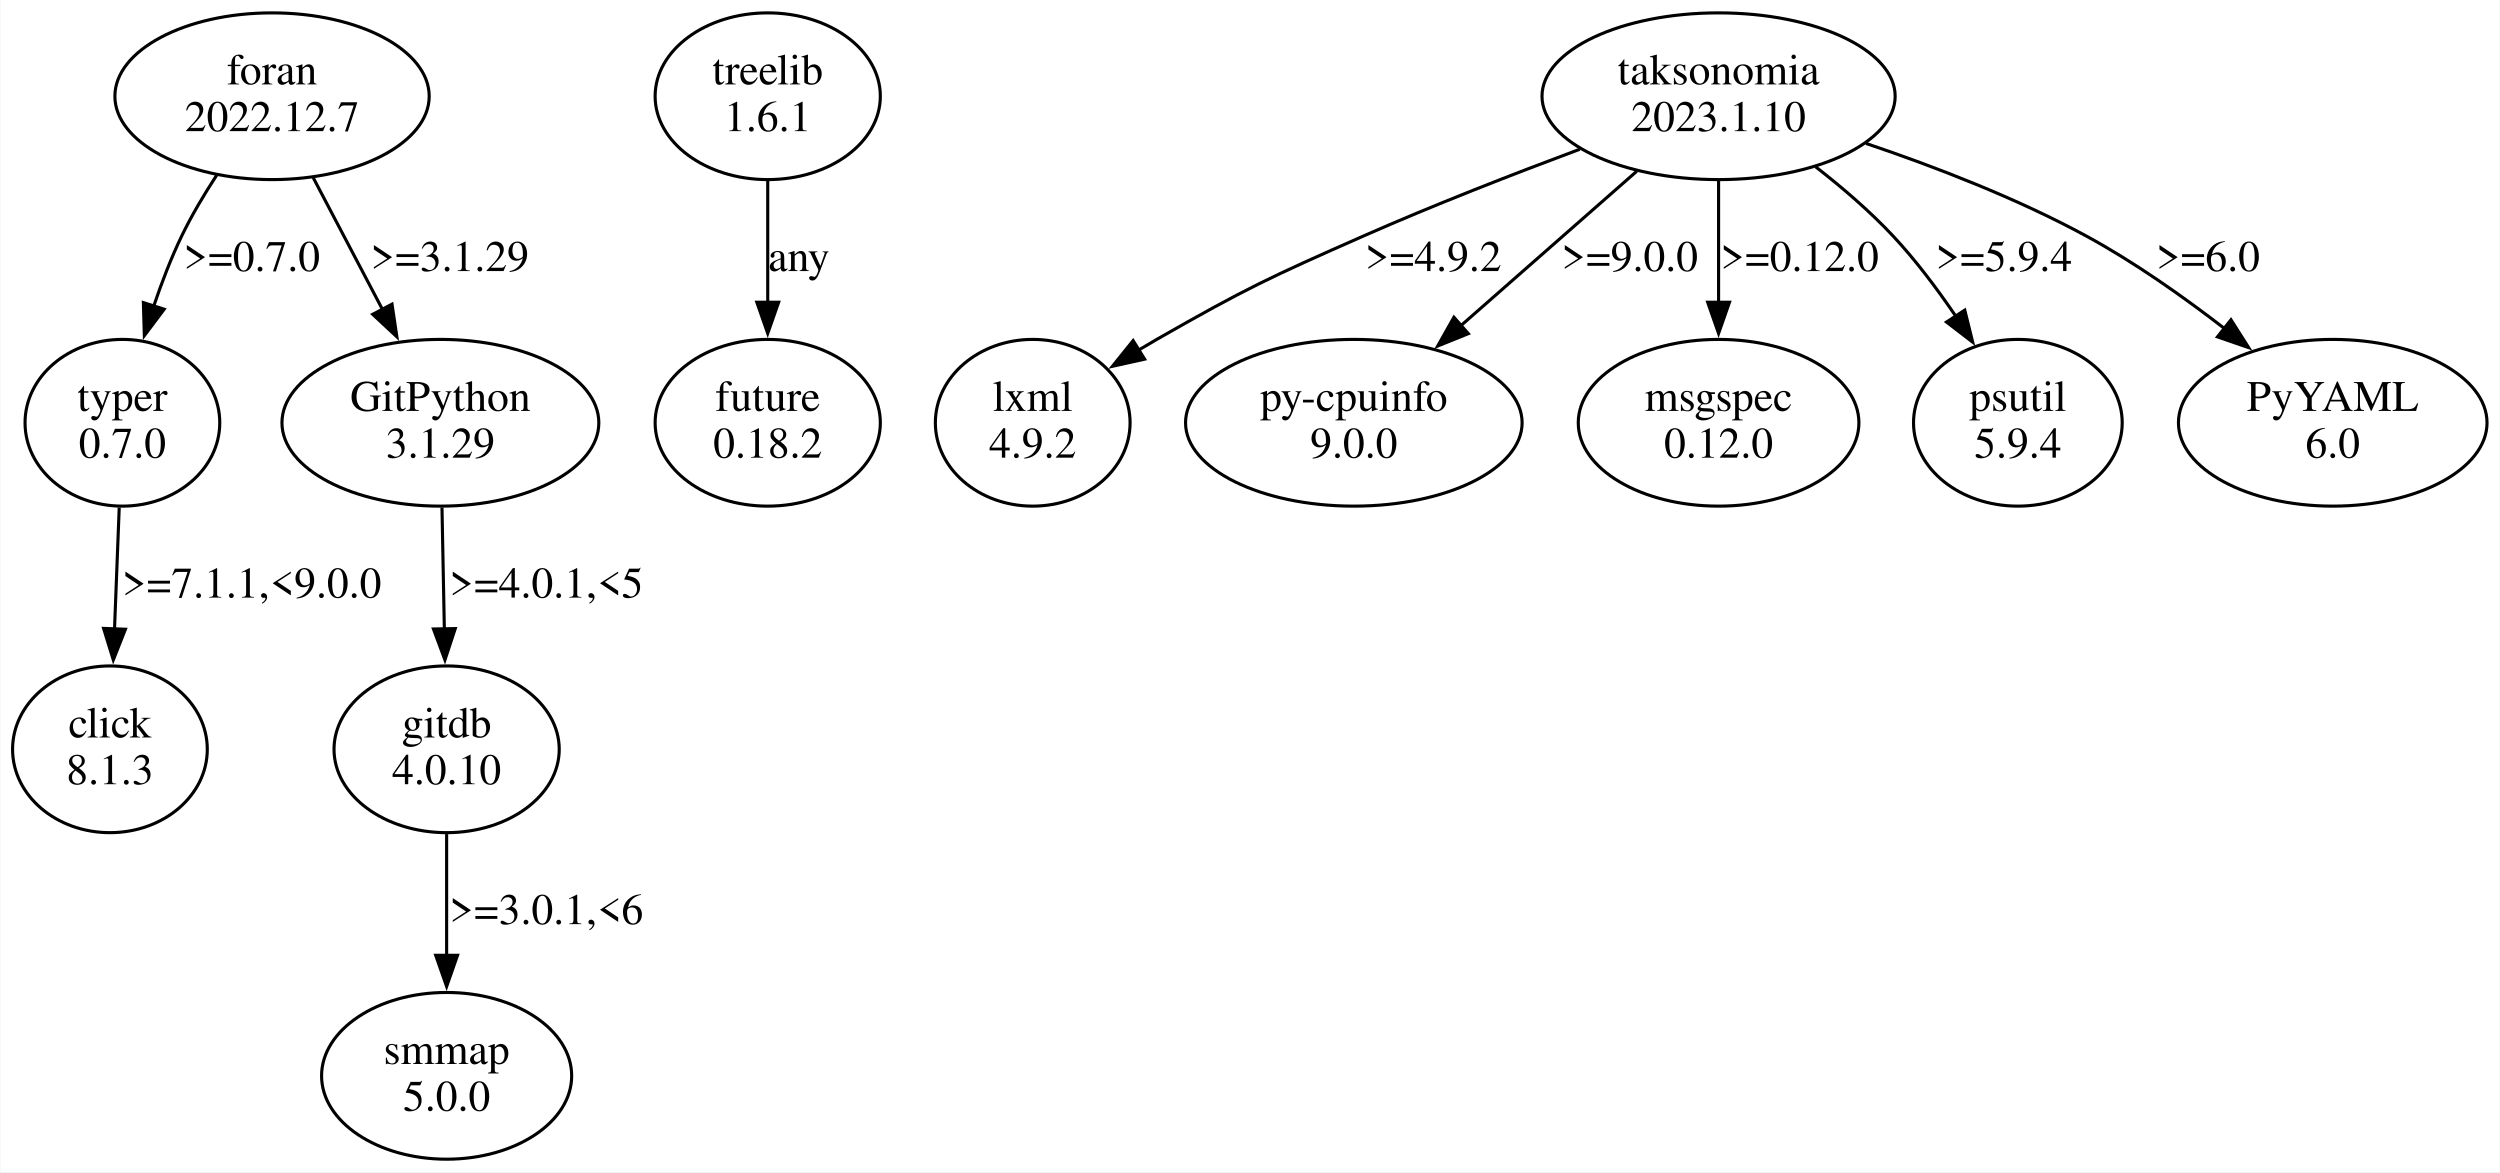
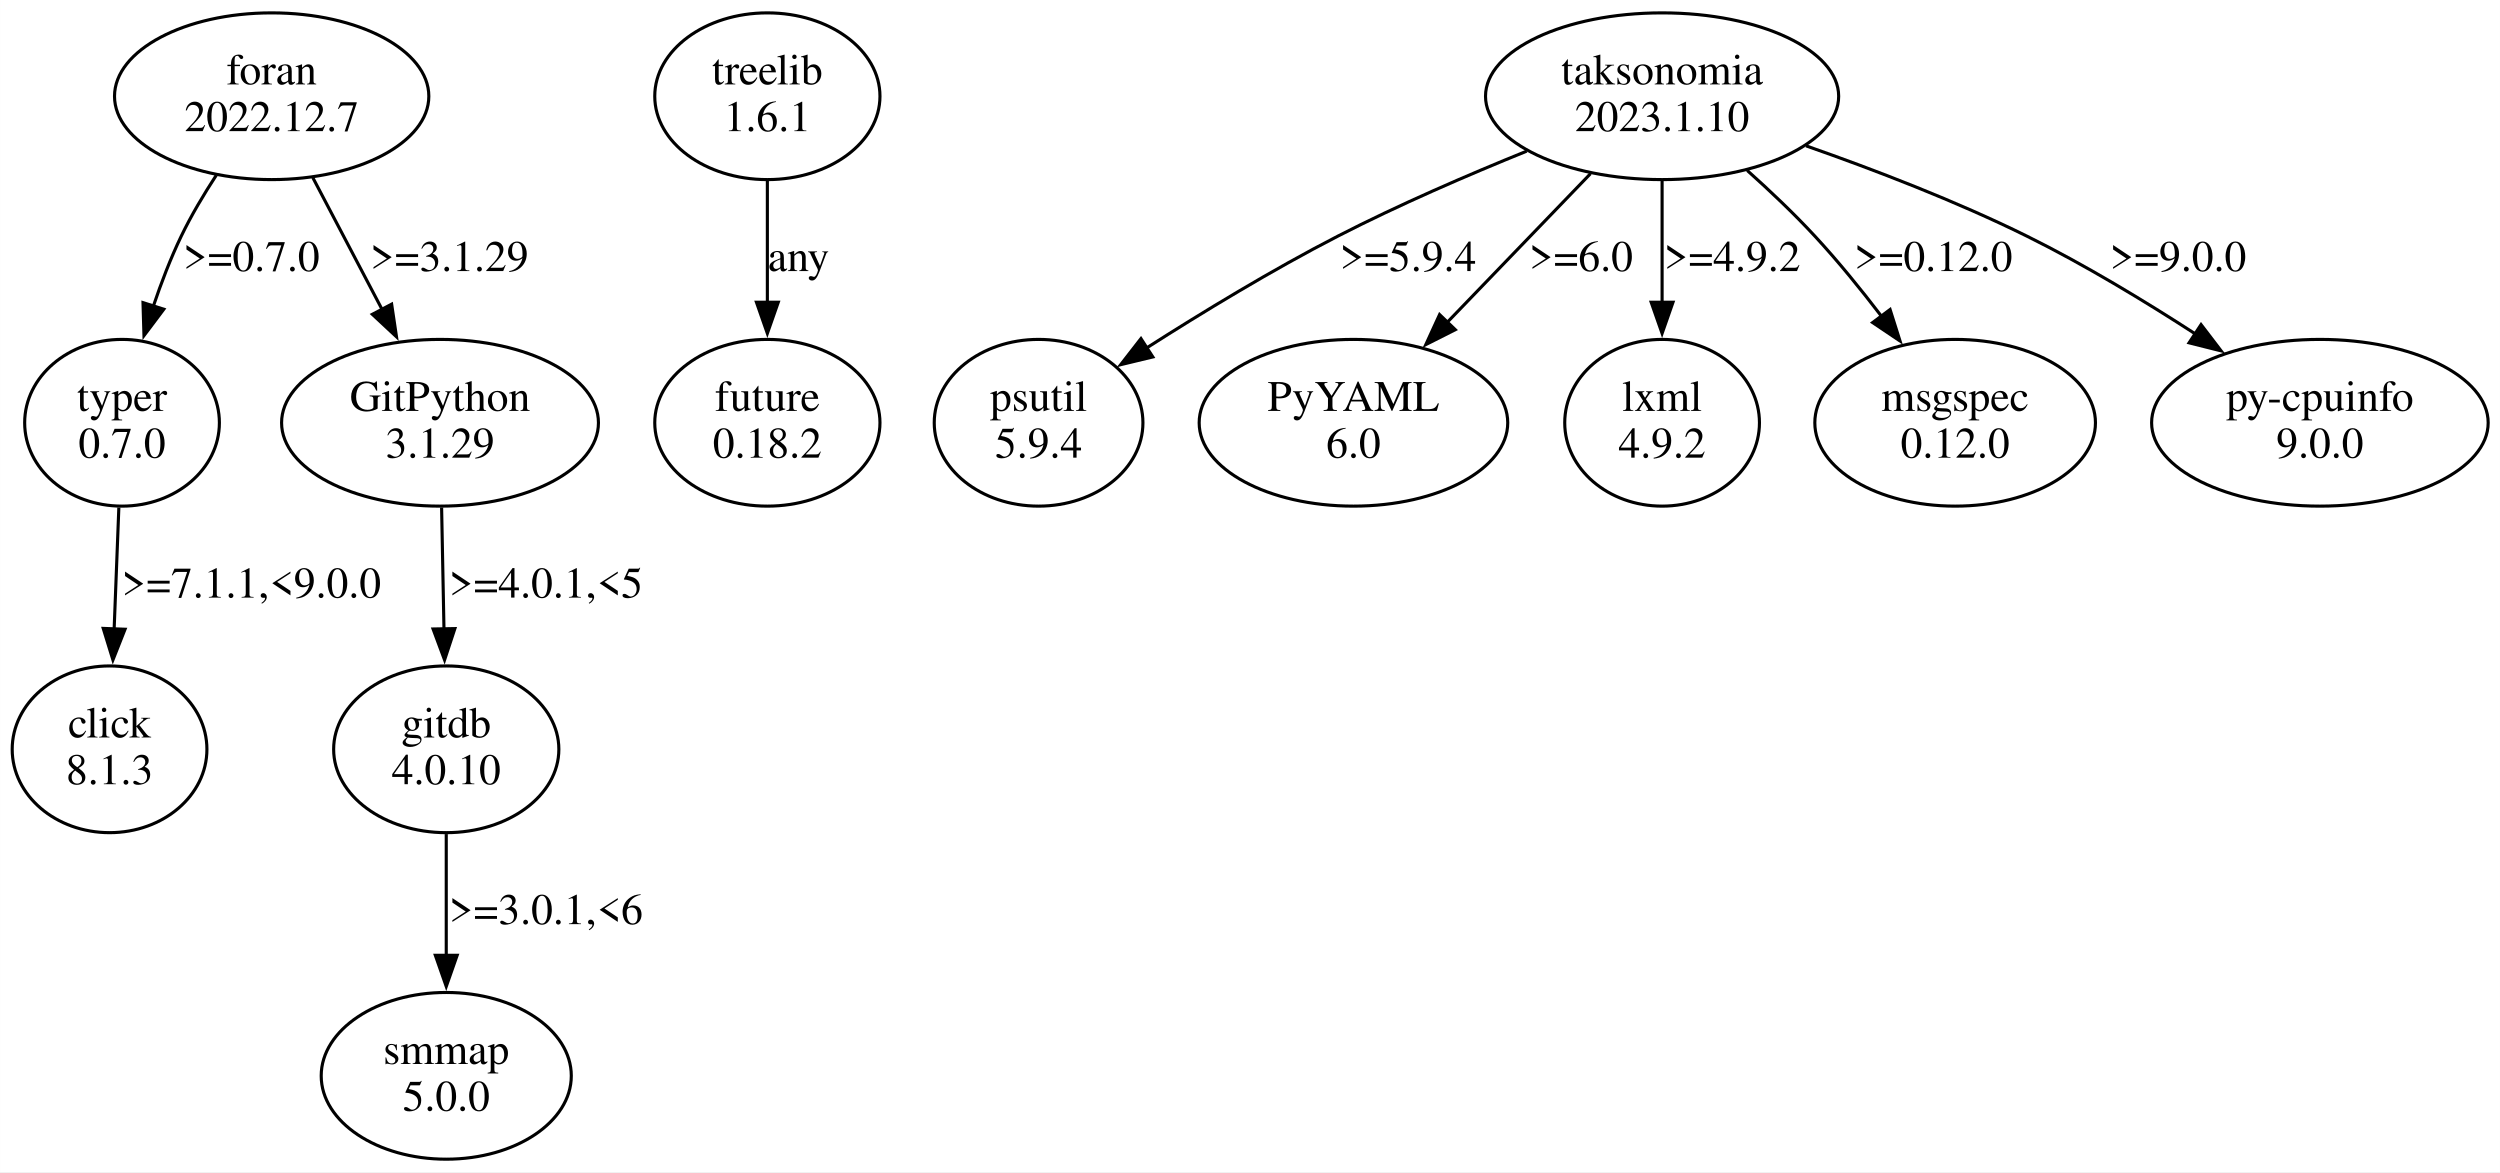
- <svg xmlns="http://www.w3.org/2000/svg" width="802pt" height="376pt" viewBox="0.00 0.00 801.61 375.96">
+ <svg xmlns="http://www.w3.org/2000/svg" width="802pt" height="376pt" viewBox="0.00 0.00 801.85 375.96">
  <g id="graph0" class="graph" transform="scale(1 1) rotate(0) translate(4 371.96)">
-     <polygon fill="white" stroke="none" points="-4,4 -4,-371.96 797.61,-371.96 797.61,4 -4,4" />
+     <polygon fill="white" stroke="none" points="-4,4 -4,-371.96 797.85,-371.96 797.85,4 -4,4" />
    <g id="node1" class="node">
      <ellipse fill="none" stroke="black" cx="35.11" cy="-236.35" rx="31.23" ry="26.74" />
      <text text-anchor="middle" x="35.11" y="-240.15" font-family="Times,serif" font-size="14.00">typer</text>
      <text text-anchor="middle" x="35.11" y="-225.15" font-family="Times,serif" font-size="14.00">0.7.0</text>
    </g>
    <g id="node2" class="node">
      <ellipse fill="none" stroke="black" cx="31.11" cy="-131.61" rx="31.23" ry="26.74" />
      <text text-anchor="middle" x="31.11" y="-135.41" font-family="Times,serif" font-size="14.00">click</text>
      <text text-anchor="middle" x="31.11" y="-120.41" font-family="Times,serif" font-size="14.00">8.1.3</text>
    </g>
    <g id="edge1" class="edge">
      <path fill="none" stroke="black" d="M34.09,-209.16C33.63,-197.32 33.08,-183.12 32.58,-170.18" />
      <polygon fill="black" stroke="black" points="36.08,-170.12 32.19,-160.27 29.08,-170.39 36.08,-170.12" />
      <text text-anchor="middle" x="76.61" y="-180.28" font-family="Times,serif" font-size="14.00">&gt;=7.1.1,&lt;9.0.0</text>
    </g>
    <g id="node3" class="node">
      <ellipse fill="none" stroke="black" cx="242.11" cy="-341.09" rx="36.12" ry="26.74" />
      <text text-anchor="middle" x="242.11" y="-344.89" font-family="Times,serif" font-size="14.00">treelib</text>
      <text text-anchor="middle" x="242.11" y="-329.89" font-family="Times,serif" font-size="14.00">1.6.1</text>
    </g>
    <g id="node4" class="node">
      <ellipse fill="none" stroke="black" cx="242.11" cy="-236.35" rx="36.12" ry="26.74" />
      <text text-anchor="middle" x="242.11" y="-240.15" font-family="Times,serif" font-size="14.00">future</text>
      <text text-anchor="middle" x="242.11" y="-225.15" font-family="Times,serif" font-size="14.00">0.18.2</text>
    </g>
    <g id="edge2" class="edge">
      <path fill="none" stroke="black" d="M242.11,-313.9C242.11,-302.06 242.11,-287.86 242.11,-274.92" />
      <polygon fill="black" stroke="black" points="245.61,-275.01 242.11,-265.01 238.61,-275.01 245.61,-275.01" />
      <text text-anchor="middle" x="252.11" y="-285.02" font-family="Times,serif" font-size="14.00">any</text>
    </g>
    <g id="node5" class="node">
-       <ellipse fill="none" stroke="black" cx="547.11" cy="-341.09" rx="56.64" ry="26.74" />
-       <text text-anchor="middle" x="547.11" y="-344.89" font-family="Times,serif" font-size="14.00">taksonomia</text>
-       <text text-anchor="middle" x="547.11" y="-329.89" font-family="Times,serif" font-size="14.00">2023.1.10</text>
+       <ellipse fill="none" stroke="black" cx="529.11" cy="-341.09" rx="56.64" ry="26.74" />
+       <text text-anchor="middle" x="529.11" y="-344.89" font-family="Times,serif" font-size="14.00">taksonomia</text>
+       <text text-anchor="middle" x="529.11" y="-329.89" font-family="Times,serif" font-size="14.00">2023.1.10</text>
    </g>
    <g id="node6" class="node">
-       <ellipse fill="none" stroke="black" cx="327.11" cy="-236.35" rx="31.23" ry="26.74" />
-       <text text-anchor="middle" x="327.11" y="-240.15" font-family="Times,serif" font-size="14.00">lxml</text>
-       <text text-anchor="middle" x="327.11" y="-225.15" font-family="Times,serif" font-size="14.00">4.9.2</text>
+       <ellipse fill="none" stroke="black" cx="329.11" cy="-236.35" rx="33.47" ry="26.74" />
+       <text text-anchor="middle" x="329.11" y="-240.15" font-family="Times,serif" font-size="14.00">psutil</text>
+       <text text-anchor="middle" x="329.11" y="-225.15" font-family="Times,serif" font-size="14.00">5.9.4</text>
    </g>
    <g id="edge3" class="edge">
-       <path fill="none" stroke="black" d="M502.59,-324.09C481.36,-316.17 455.72,-306.19 433.11,-296.22 403.11,-282.98 395.59,-279.48 367.11,-263.22 365.01,-262.02 362.87,-260.76 360.72,-259.46" />
-       <polygon fill="black" stroke="black" points="363.01,-256.76 352.67,-254.46 359.32,-262.71 363.01,-256.76" />
-       <text text-anchor="middle" x="455.61" y="-285.02" font-family="Times,serif" font-size="14.00">&gt;=4.9.2</text>
+       <path fill="none" stroke="black" d="M485.69,-323.48C466.78,-315.82 444.55,-306.21 425.11,-296.22 404.13,-285.44 381.6,-271.74 363.65,-260.28" />
+       <polygon fill="black" stroke="black" points="365.75,-257.47 355.45,-254.99 361.95,-263.35 365.75,-257.47" />
+       <text text-anchor="middle" x="447.61" y="-285.02" font-family="Times,serif" font-size="14.00">&gt;=5.9.4</text>
    </g>
    <g id="node7" class="node">
-       <ellipse fill="none" stroke="black" cx="430.11" cy="-236.35" rx="53.98" ry="26.74" />
-       <text text-anchor="middle" x="430.11" y="-240.15" font-family="Times,serif" font-size="14.00">py-cpuinfo</text>
-       <text text-anchor="middle" x="430.11" y="-225.15" font-family="Times,serif" font-size="14.00">9.0.0</text>
+       <ellipse fill="none" stroke="black" cx="430.11" cy="-236.35" rx="49.49" ry="26.74" />
+       <text text-anchor="middle" x="430.11" y="-240.15" font-family="Times,serif" font-size="14.00">PyYAML</text>
+       <text text-anchor="middle" x="430.11" y="-225.15" font-family="Times,serif" font-size="14.00">6.0</text>
    </g>
    <g id="edge4" class="edge">
-       <path fill="none" stroke="black" d="M520.86,-317.03C504.18,-302.39 482.42,-283.28 464.39,-267.45" />
-       <polygon fill="black" stroke="black" points="466.84,-264.94 457.02,-260.98 462.22,-270.2 466.84,-264.94" />
-       <text text-anchor="middle" x="518.61" y="-285.02" font-family="Times,serif" font-size="14.00">&gt;=9.0.0</text>
+       <path fill="none" stroke="black" d="M506.15,-316.26C492.46,-302.06 474.93,-283.86 460.15,-268.53" />
+       <polygon fill="black" stroke="black" points="462.78,-266.21 453.32,-261.43 457.74,-271.06 462.78,-266.21" />
+       <text text-anchor="middle" x="503.11" y="-285.02" font-family="Times,serif" font-size="14.00">&gt;=6.0</text>
    </g>
    <g id="node8" class="node">
-       <ellipse fill="none" stroke="black" cx="547.11" cy="-236.35" rx="45.01" ry="26.74" />
-       <text text-anchor="middle" x="547.11" y="-240.15" font-family="Times,serif" font-size="14.00">msgspec</text>
-       <text text-anchor="middle" x="547.11" y="-225.15" font-family="Times,serif" font-size="14.00">0.12.0</text>
+       <ellipse fill="none" stroke="black" cx="529.11" cy="-236.35" rx="31.23" ry="26.74" />
+       <text text-anchor="middle" x="529.11" y="-240.15" font-family="Times,serif" font-size="14.00">lxml</text>
+       <text text-anchor="middle" x="529.11" y="-225.15" font-family="Times,serif" font-size="14.00">4.9.2</text>
    </g>
    <g id="edge5" class="edge">
-       <path fill="none" stroke="black" d="M547.11,-313.9C547.11,-302.06 547.11,-287.86 547.11,-274.92" />
-       <polygon fill="black" stroke="black" points="550.61,-275.01 547.11,-265.01 543.61,-275.01 550.61,-275.01" />
-       <text text-anchor="middle" x="573.11" y="-285.02" font-family="Times,serif" font-size="14.00">&gt;=0.12.0</text>
+       <path fill="none" stroke="black" d="M529.11,-313.9C529.11,-302.06 529.11,-287.86 529.11,-274.92" />
+       <polygon fill="black" stroke="black" points="532.61,-275.01 529.11,-265.01 525.61,-275.01 532.61,-275.01" />
+       <text text-anchor="middle" x="551.61" y="-285.02" font-family="Times,serif" font-size="14.00">&gt;=4.9.2</text>
    </g>
    <g id="node9" class="node">
-       <ellipse fill="none" stroke="black" cx="643.11" cy="-236.35" rx="33.47" ry="26.74" />
-       <text text-anchor="middle" x="643.11" y="-240.15" font-family="Times,serif" font-size="14.00">psutil</text>
-       <text text-anchor="middle" x="643.11" y="-225.15" font-family="Times,serif" font-size="14.00">5.9.4</text>
+       <ellipse fill="none" stroke="black" cx="623.11" cy="-236.35" rx="45.01" ry="26.74" />
+       <text text-anchor="middle" x="623.11" y="-240.15" font-family="Times,serif" font-size="14.00">msgspec</text>
+       <text text-anchor="middle" x="623.11" y="-225.15" font-family="Times,serif" font-size="14.00">0.12.0</text>
    </g>
    <g id="edge6" class="edge">
-       <path fill="none" stroke="black" d="M578.22,-318.47C586.76,-311.83 595.69,-304.16 603.11,-296.22 610.35,-288.48 617.22,-279.32 623.17,-270.56" />
-       <polygon fill="black" stroke="black" points="626.08,-272.49 628.62,-262.21 620.22,-268.66 626.08,-272.49" />
-       <text text-anchor="middle" x="638.61" y="-285.02" font-family="Times,serif" font-size="14.00">&gt;=5.9.4</text>
+       <path fill="none" stroke="black" d="M556.42,-317.28C563.73,-310.74 571.44,-303.43 578.11,-296.22 585.49,-288.25 592.9,-279.13 599.51,-270.48" />
+       <polygon fill="black" stroke="black" points="602.24,-272.68 605.43,-262.58 596.64,-268.49 602.24,-272.68" />
+       <text text-anchor="middle" x="616.11" y="-285.02" font-family="Times,serif" font-size="14.00">&gt;=0.12.0</text>
    </g>
    <g id="node10" class="node">
-       <ellipse fill="none" stroke="black" cx="744.11" cy="-236.35" rx="49.49" ry="26.74" />
-       <text text-anchor="middle" x="744.11" y="-240.15" font-family="Times,serif" font-size="14.00">PyYAML</text>
-       <text text-anchor="middle" x="744.11" y="-225.15" font-family="Times,serif" font-size="14.00">6.0</text>
+       <ellipse fill="none" stroke="black" cx="740.11" cy="-236.35" rx="53.98" ry="26.74" />
+       <text text-anchor="middle" x="740.11" y="-240.15" font-family="Times,serif" font-size="14.00">py-cpuinfo</text>
+       <text text-anchor="middle" x="740.11" y="-225.15" font-family="Times,serif" font-size="14.00">9.0.0</text>
    </g>
    <g id="edge7" class="edge">
-       <path fill="none" stroke="black" d="M594.4,-325.95C616.53,-318.48 642.84,-308.33 665.11,-296.22 680.5,-287.85 696.21,-276.76 709.53,-266.47" />
-       <polygon fill="black" stroke="black" points="711.47,-269.39 717.15,-260.45 707.13,-263.9 711.47,-269.39" />
-       <text text-anchor="middle" x="704.11" y="-285.02" font-family="Times,serif" font-size="14.00">&gt;=6.0</text>
+       <path fill="none" stroke="black" d="M575.29,-325.18C597.19,-317.51 623.46,-307.42 646.11,-296.22 664.58,-287.09 684.03,-275.31 700.42,-264.68" />
+       <polygon fill="black" stroke="black" points="701.99,-267.84 708.42,-259.42 698.14,-261.99 701.99,-267.84" />
+       <text text-anchor="middle" x="694.61" y="-285.02" font-family="Times,serif" font-size="14.00">&gt;=9.0.0</text>
    </g>
    <g id="node11" class="node">
      <ellipse fill="none" stroke="black" cx="83.11" cy="-341.09" rx="50.41" ry="26.74" />
      <text text-anchor="middle" x="83.11" y="-344.89" font-family="Times,serif" font-size="14.00">foran</text>
      <text text-anchor="middle" x="83.11" y="-329.89" font-family="Times,serif" font-size="14.00">2022.12.7</text>
    </g>
    <g id="edge8" class="edge">
      <path fill="none" stroke="black" d="M65.33,-315.73C61.3,-309.56 57.28,-302.8 54.11,-296.22 50.7,-289.13 47.69,-281.28 45.13,-273.68" />
      <polygon fill="black" stroke="black" points="48.51,-272.77 42.15,-264.3 41.84,-274.89 48.51,-272.77" />
      <text text-anchor="middle" x="76.61" y="-285.02" font-family="Times,serif" font-size="14.00">&gt;=0.7.0</text>
    </g>
    <g id="node12" class="node">
      <ellipse fill="none" stroke="black" cx="137.11" cy="-236.35" rx="50.82" ry="26.74" />
      <text text-anchor="middle" x="137.11" y="-240.15" font-family="Times,serif" font-size="14.00">GitPython</text>
      <text text-anchor="middle" x="137.11" y="-225.15" font-family="Times,serif" font-size="14.00">3.1.29</text>
    </g>
    <g id="edge9" class="edge">
      <path fill="none" stroke="black" d="M96.32,-314.96C103.06,-302.15 111.35,-286.36 118.7,-272.37" />
      <polygon fill="black" stroke="black" points="121.59,-274.4 123.15,-263.92 115.4,-271.14 121.59,-274.4" />
      <text text-anchor="middle" x="140.11" y="-285.02" font-family="Times,serif" font-size="14.00">&gt;=3.1.29</text>
    </g>
    <g id="node13" class="node">
      <ellipse fill="none" stroke="black" cx="139.11" cy="-131.61" rx="36.12" ry="26.74" />
      <text text-anchor="middle" x="139.11" y="-135.41" font-family="Times,serif" font-size="14.00">gitdb</text>
      <text text-anchor="middle" x="139.11" y="-120.41" font-family="Times,serif" font-size="14.00">4.0.10</text>
    </g>
    <g id="edge10" class="edge">
      <path fill="none" stroke="black" d="M137.62,-209.16C137.85,-197.32 138.13,-183.12 138.38,-170.18" />
      <polygon fill="black" stroke="black" points="141.88,-170.33 138.57,-160.27 134.88,-170.2 141.88,-170.33" />
      <text text-anchor="middle" x="171.11" y="-180.28" font-family="Times,serif" font-size="14.00">&gt;=4.0.1,&lt;5</text>
    </g>
    <g id="node14" class="node">
      <ellipse fill="none" stroke="black" cx="139.11" cy="-26.87" rx="40.11" ry="26.74" />
      <text text-anchor="middle" x="139.11" y="-30.67" font-family="Times,serif" font-size="14.00">smmap</text>
      <text text-anchor="middle" x="139.11" y="-15.67" font-family="Times,serif" font-size="14.00">5.0.0</text>
    </g>
    <g id="edge11" class="edge">
      <path fill="none" stroke="black" d="M139.11,-104.42C139.11,-92.58 139.11,-78.38 139.11,-65.44" />
      <polygon fill="black" stroke="black" points="142.61,-65.53 139.11,-55.53 135.61,-65.53 142.61,-65.53" />
      <text text-anchor="middle" x="171.11" y="-75.54" font-family="Times,serif" font-size="14.00">&gt;=3.0.1,&lt;6</text>
    </g>
  </g>
</svg>
